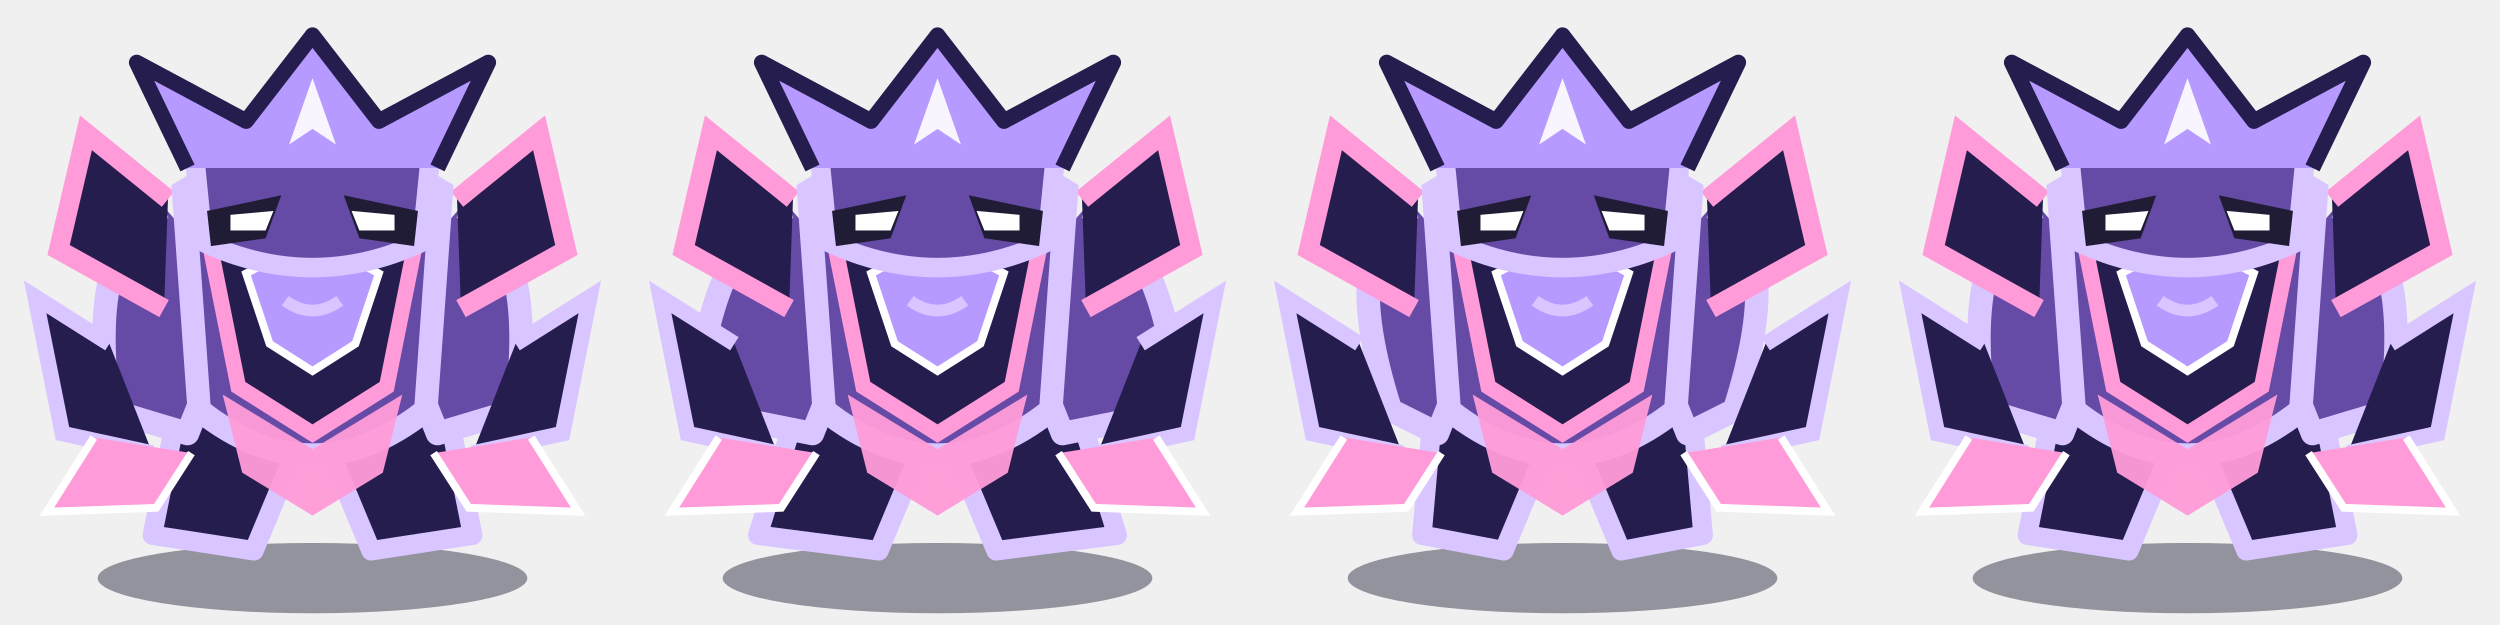
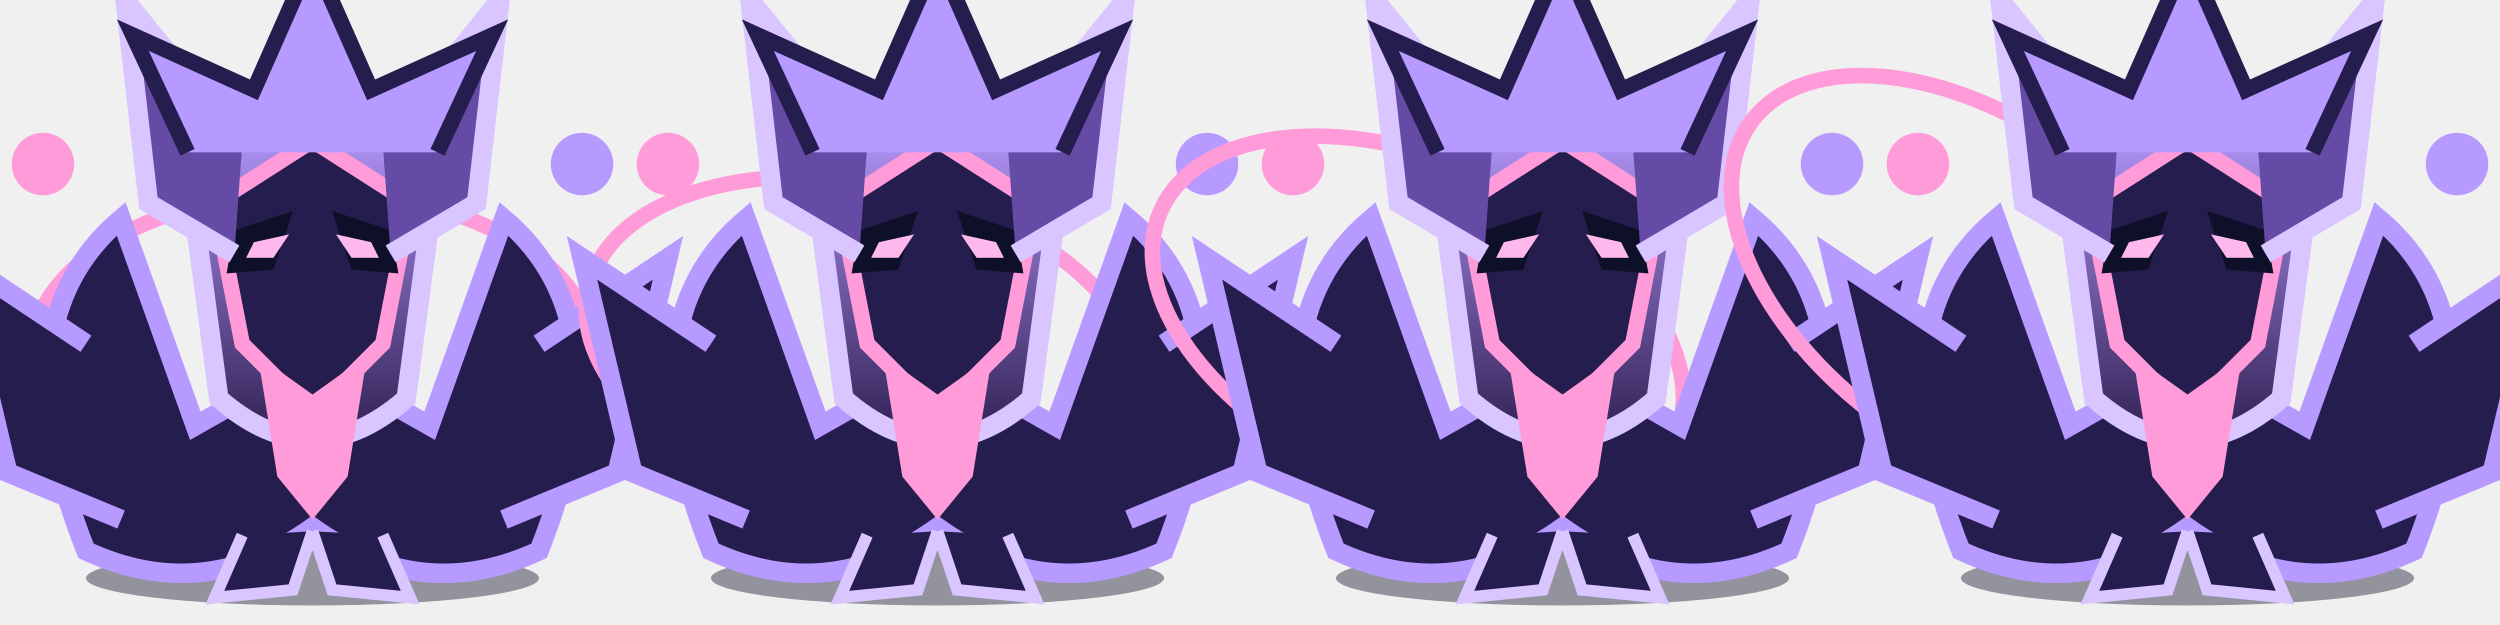
<svg xmlns="http://www.w3.org/2000/svg" width="640" height="160" viewBox="0 0 640 160">
-   <g transform="translate(0,0)">
-     <ellipse cx="80" cy="148" rx="55" ry="9" fill="#101329" opacity=".42" />
-     <path d="M48 92 L39 137 L65 141 L80 105 L95 141 L121 137 L112 92Z" fill="#241d4d" stroke="#d9c5ff" stroke-width="5" stroke-linejoin="round" />
-     <path d="M42 53 Q22 61 28 105 L48 111 L62 76 M118 53 Q138 61 132 105 L112 111 L98 76" fill="#654ba6" stroke="#d9c5ff" stroke-width="6" stroke-linejoin="round" />
-     <path d="M43 51 L22 34 L15 64 L42 79 M117 51 L138 34 L145 64 L118 79" fill="#241d4d" stroke="#ff9bd8" stroke-width="5" />
-     <path d="M47 49 Q80 29 113 49 L109 105 Q80 128 51 105Z" fill="#654ba6" stroke="#d9c5ff" stroke-width="6" />
-     <path d="M54 64 L80 48 L106 64 L99 99 L80 111 L61 99Z" fill="#241d4d" stroke="#ff9bd8" stroke-width="4" />
-     <path d="M63 70 L80 61 L97 70 L91 88 L80 95 L69 88Z" fill="#b79aff" stroke="#fff" stroke-width="2" />
-     <path d="M50 42 Q80 14 110 42 L108 62 Q80 75 52 62Z" fill="#654ba6" stroke="#d9c5ff" stroke-width="5" />
-     <path d="M48 43 L35 16 L63 31 L80 9 L97 31 L125 16 L112 43" fill="#b79aff" stroke="#241d4d" stroke-width="4" stroke-linejoin="round" />
-     <path d="M53 54 L72 50 L68 61 L54 63 M107 54 L88 50 L92 61 L106 63" fill="#201c35" />
-     <path d="M59 55 L70 54 L68 59 L59 59 M101 55 L90 54 L92 59 L101 59" fill="#fff" />
-     <path d="M73 77 Q80 82 87 77" fill="none" stroke="#d9c5ff" stroke-width="3" />
-     <path d="M57 101 L80 115 L103 101 L98 121 L80 132 L62 121Z" fill="#ff9bd8" opacity=".95" />
-     <path d="M28 88 L9 76 L16 111 L39 116 M132 88 L151 76 L144 111 L121 116" fill="#241d4d" stroke="#d9c5ff" stroke-width="4" />
-     <path d="M24 112 L12 131 L40 130 L49 116 M136 112 L148 131 L120 130 L111 116" fill="#ff9bd8" stroke="#fff" stroke-width="2" />
-     <path d="M80 20 L86 37 L80 33 L74 37Z" fill="#fff" opacity=".9" />
+   <defs>
+     <linearGradient id="g" x2="0" y2="1">
+       <stop stop-color="#b79aff" />
+       <stop offset="1" stop-color="#302052" />
+     </linearGradient>
+   </defs>
+   <g transform="translate(0,0) translate(80,0)">
+     <ellipse cy="148" rx="58" ry="7" fill="#101329" opacity=".42" />
+     <ellipse cy="91" rx="72" ry="42" fill="none" stroke="#ff9bd8" stroke-width="4" transform="rotate(0)" />
+     <path d="M-49 56 Q-81 83 -58 141 Q-28 155 0 135 Q28 155 58 141 Q81 83 49 56 L30 109 L0 92 L-30 109Z" fill="#241d4d" stroke="#b79aff" stroke-width="5" />
+     <path d="M-32 42 Q0 17 32 42 L24 102 Q0 123 -24 102Z" fill="url(#g)" stroke="#d9c5ff" stroke-width="5" />
+     <path d="M-25 52 L0 36 L25 52 L18 88 L0 106 L-18 88Z" fill="#241d4d" stroke="#ff9bd8" stroke-width="4" />
+     <path d="M-20 59 L-5 54 L-10 69 L-22 70 M20 59 L5 54 L10 69 L22 70" fill="#0d1028" />
+     <path d="M-15 62 L-6 60 L-10 66 L-17 66 M15 62 L6 60 L10 66 L17 66" fill="#ffb8eb" />
+     <path d="M-18 37 L-48 0 L-42 52 L-20 65 M18 37 L48 0 L42 52 L20 65" fill="#654ba6" stroke="#d9c5ff" stroke-width="5" />
+     <path d="M-32 39 L-46 9 L-15 23 L0 -11 L15 23 L46 9 L32 39" fill="#b79aff" stroke="#241d4d" stroke-width="4" />
+     <path d="M-14 91 L0 101 L14 91 L9 122 L0 133 L-9 122Z" fill="#ff9bd8" />
+     <path d="M-58 88 L-91 66 L-78 121 L-49 133 M58 88 L91 66 L78 121 L49 133" fill="#241d4d" stroke="#b79aff" stroke-width="5" />
+     <path d="M-18 137 L-25 153 L-5 151 L0 136 M18 137 L25 153 L5 151 L0 136" fill="#241d4d" stroke="#d9c5ff" stroke-width="3" />
+     <circle cx="-69" cy="42" r="8" fill="#ff9bd8" />
+     <circle cx="69" cy="42" r="8" fill="#b79aff" />
  </g>
-   <g transform="translate(160,0)">
-     <ellipse cx="80" cy="148" rx="55" ry="9" fill="#101329" opacity=".42" />
-     <path d="M48 92 L34 137 L65 141 L80 105 L95 141 L126 137 L112 92Z" fill="#241d4d" stroke="#d9c5ff" stroke-width="5" stroke-linejoin="round" />
-     <path d="M42 53 Q22 61 18 105 L48 111 L62 76 M118 53 Q138 61 142 105 L112 111 L98 76" fill="#654ba6" stroke="#d9c5ff" stroke-width="6" stroke-linejoin="round" />
-     <path d="M43 51 L22 34 L15 64 L42 79 M117 51 L138 34 L145 64 L118 79" fill="#241d4d" stroke="#ff9bd8" stroke-width="5" />
-     <path d="M47 49 Q80 29 113 49 L109 105 Q80 128 51 105Z" fill="#654ba6" stroke="#d9c5ff" stroke-width="6" />
-     <path d="M54 64 L80 48 L106 64 L99 99 L80 111 L61 99Z" fill="#241d4d" stroke="#ff9bd8" stroke-width="4" />
-     <path d="M63 70 L80 61 L97 70 L91 88 L80 95 L69 88Z" fill="#b79aff" stroke="#fff" stroke-width="2" />
-     <path d="M50 42 Q80 14 110 42 L108 62 Q80 75 52 62Z" fill="#654ba6" stroke="#d9c5ff" stroke-width="5" />
-     <path d="M48 43 L35 16 L63 31 L80 9 L97 31 L125 16 L112 43" fill="#b79aff" stroke="#241d4d" stroke-width="4" stroke-linejoin="round" />
-     <path d="M53 54 L72 50 L68 61 L54 63 M107 54 L88 50 L92 61 L106 63" fill="#201c35" />
-     <path d="M59 55 L70 54 L68 59 L59 59 M101 55 L90 54 L92 59 L101 59" fill="#fff" />
-     <path d="M73 77 Q80 82 87 77" fill="none" stroke="#d9c5ff" stroke-width="3" />
-     <path d="M57 101 L80 115 L103 101 L98 121 L80 132 L62 121Z" fill="#ff9bd8" opacity=".95" />
-     <path d="M28 88 L9 76 L16 111 L39 116 M132 88 L151 76 L144 111 L121 116" fill="#241d4d" stroke="#d9c5ff" stroke-width="4" />
-     <path d="M24 112 L12 131 L40 130 L49 116 M136 112 L148 131 L120 130 L111 116" fill="#ff9bd8" stroke="#fff" stroke-width="2" />
-     <path d="M80 20 L86 37 L80 33 L74 37Z" fill="#fff" opacity=".9" />
+   <g transform="translate(160,0) translate(80,0)">
+     <ellipse cy="148" rx="58" ry="7" fill="#101329" opacity=".42" />
+     <ellipse cy="91" rx="72" ry="42" fill="none" stroke="#ff9bd8" stroke-width="4" transform="rotate(12)" />
+     <path d="M-49 56 Q-81 83 -58 141 Q-28 155 0 135 Q28 155 58 141 Q81 83 49 56 L30 109 L0 92 L-30 109Z" fill="#241d4d" stroke="#b79aff" stroke-width="5" />
+     <path d="M-32 42 Q0 17 32 42 L24 102 Q0 123 -24 102Z" fill="url(#g)" stroke="#d9c5ff" stroke-width="5" />
+     <path d="M-25 52 L0 36 L25 52 L18 88 L0 106 L-18 88Z" fill="#241d4d" stroke="#ff9bd8" stroke-width="4" />
+     <path d="M-20 59 L-5 54 L-10 69 L-22 70 M20 59 L5 54 L10 69 L22 70" fill="#0d1028" />
+     <path d="M-15 62 L-6 60 L-10 66 L-17 66 M15 62 L6 60 L10 66 L17 66" fill="#ffb8eb" />
+     <path d="M-18 37 L-48 0 L-42 52 L-20 65 M18 37 L48 0 L42 52 L20 65" fill="#654ba6" stroke="#d9c5ff" stroke-width="5" />
+     <path d="M-32 39 L-46 9 L-15 23 L0 -11 L15 23 L46 9 L32 39" fill="#b79aff" stroke="#241d4d" stroke-width="4" />
+     <path d="M-14 91 L0 101 L14 91 L9 122 L0 133 L-9 122Z" fill="#ff9bd8" />
+     <path d="M-58 88 L-91 66 L-78 121 L-49 133 M58 88 L91 66 L78 121 L49 133" fill="#241d4d" stroke="#b79aff" stroke-width="5" />
+     <path d="M-18 137 L-25 153 L-5 151 L0 136 M18 137 L25 153 L5 151 L0 136" fill="#241d4d" stroke="#d9c5ff" stroke-width="3" />
+     <circle cx="-69" cy="42" r="8" fill="#ff9bd8" />
+     <circle cx="69" cy="42" r="8" fill="#b79aff" />
  </g>
-   <g transform="translate(320,0)">
-     <ellipse cx="80" cy="148" rx="55" ry="9" fill="#101329" opacity=".42" />
-     <path d="M48 92 L44 137 L65 141 L80 105 L95 141 L116 137 L112 92Z" fill="#241d4d" stroke="#d9c5ff" stroke-width="5" stroke-linejoin="round" />
-     <path d="M42 53 Q22 61 36 105 L48 111 L62 76 M118 53 Q138 61 124 105 L112 111 L98 76" fill="#654ba6" stroke="#d9c5ff" stroke-width="6" stroke-linejoin="round" />
-     <path d="M43 51 L22 34 L15 64 L42 79 M117 51 L138 34 L145 64 L118 79" fill="#241d4d" stroke="#ff9bd8" stroke-width="5" />
-     <path d="M47 49 Q80 29 113 49 L109 105 Q80 128 51 105Z" fill="#654ba6" stroke="#d9c5ff" stroke-width="6" />
-     <path d="M54 64 L80 48 L106 64 L99 99 L80 111 L61 99Z" fill="#241d4d" stroke="#ff9bd8" stroke-width="4" />
-     <path d="M63 70 L80 61 L97 70 L91 88 L80 95 L69 88Z" fill="#b79aff" stroke="#fff" stroke-width="2" />
-     <path d="M50 42 Q80 14 110 42 L108 62 Q80 75 52 62Z" fill="#654ba6" stroke="#d9c5ff" stroke-width="5" />
-     <path d="M48 43 L35 16 L63 31 L80 9 L97 31 L125 16 L112 43" fill="#b79aff" stroke="#241d4d" stroke-width="4" stroke-linejoin="round" />
-     <path d="M53 54 L72 50 L68 61 L54 63 M107 54 L88 50 L92 61 L106 63" fill="#201c35" />
-     <path d="M59 55 L70 54 L68 59 L59 59 M101 55 L90 54 L92 59 L101 59" fill="#fff" />
-     <path d="M73 77 Q80 82 87 77" fill="none" stroke="#d9c5ff" stroke-width="3" />
-     <path d="M57 101 L80 115 L103 101 L98 121 L80 132 L62 121Z" fill="#ff9bd8" opacity=".95" />
-     <path d="M28 88 L9 76 L16 111 L39 116 M132 88 L151 76 L144 111 L121 116" fill="#241d4d" stroke="#d9c5ff" stroke-width="4" />
-     <path d="M24 112 L12 131 L40 130 L49 116 M136 112 L148 131 L120 130 L111 116" fill="#ff9bd8" stroke="#fff" stroke-width="2" />
-     <path d="M80 20 L86 37 L80 33 L74 37Z" fill="#fff" opacity=".9" />
+   <g transform="translate(320,0) translate(80,0)">
+     <ellipse cy="148" rx="58" ry="7" fill="#101329" opacity=".42" />
+     <ellipse cy="91" rx="72" ry="42" fill="none" stroke="#ff9bd8" stroke-width="4" transform="rotate(24)" />
+     <path d="M-49 56 Q-81 83 -58 141 Q-28 155 0 135 Q28 155 58 141 Q81 83 49 56 L30 109 L0 92 L-30 109Z" fill="#241d4d" stroke="#b79aff" stroke-width="5" />
+     <path d="M-32 42 Q0 17 32 42 L24 102 Q0 123 -24 102Z" fill="url(#g)" stroke="#d9c5ff" stroke-width="5" />
+     <path d="M-25 52 L0 36 L25 52 L18 88 L0 106 L-18 88Z" fill="#241d4d" stroke="#ff9bd8" stroke-width="4" />
+     <path d="M-20 59 L-5 54 L-10 69 L-22 70 M20 59 L5 54 L10 69 L22 70" fill="#0d1028" />
+     <path d="M-15 62 L-6 60 L-10 66 L-17 66 M15 62 L6 60 L10 66 L17 66" fill="#ffb8eb" />
+     <path d="M-18 37 L-48 0 L-42 52 L-20 65 M18 37 L48 0 L42 52 L20 65" fill="#654ba6" stroke="#d9c5ff" stroke-width="5" />
+     <path d="M-32 39 L-46 9 L-15 23 L0 -11 L15 23 L46 9 L32 39" fill="#b79aff" stroke="#241d4d" stroke-width="4" />
+     <path d="M-14 91 L0 101 L14 91 L9 122 L0 133 L-9 122Z" fill="#ff9bd8" />
+     <path d="M-58 88 L-91 66 L-78 121 L-49 133 M58 88 L91 66 L78 121 L49 133" fill="#241d4d" stroke="#b79aff" stroke-width="5" />
+     <path d="M-18 137 L-25 153 L-5 151 L0 136 M18 137 L25 153 L5 151 L0 136" fill="#241d4d" stroke="#d9c5ff" stroke-width="3" />
+     <circle cx="-69" cy="42" r="8" fill="#ff9bd8" />
+     <circle cx="69" cy="42" r="8" fill="#b79aff" />
  </g>
-   <g transform="translate(480,0)">
-     <ellipse cx="80" cy="148" rx="55" ry="9" fill="#101329" opacity=".42" />
-     <path d="M48 92 L39 137 L65 141 L80 105 L95 141 L121 137 L112 92Z" fill="#241d4d" stroke="#d9c5ff" stroke-width="5" stroke-linejoin="round" />
-     <path d="M42 53 Q22 61 28 105 L48 111 L62 76 M118 53 Q138 61 132 105 L112 111 L98 76" fill="#654ba6" stroke="#d9c5ff" stroke-width="6" stroke-linejoin="round" />
-     <path d="M43 51 L22 34 L15 64 L42 79 M117 51 L138 34 L145 64 L118 79" fill="#241d4d" stroke="#ff9bd8" stroke-width="5" />
-     <path d="M47 49 Q80 29 113 49 L109 105 Q80 128 51 105Z" fill="#654ba6" stroke="#d9c5ff" stroke-width="6" />
-     <path d="M54 64 L80 48 L106 64 L99 99 L80 111 L61 99Z" fill="#241d4d" stroke="#ff9bd8" stroke-width="4" />
-     <path d="M63 70 L80 61 L97 70 L91 88 L80 95 L69 88Z" fill="#b79aff" stroke="#fff" stroke-width="2" />
-     <path d="M50 42 Q80 14 110 42 L108 62 Q80 75 52 62Z" fill="#654ba6" stroke="#d9c5ff" stroke-width="5" />
-     <path d="M48 43 L35 16 L63 31 L80 9 L97 31 L125 16 L112 43" fill="#b79aff" stroke="#241d4d" stroke-width="4" stroke-linejoin="round" />
-     <path d="M53 54 L72 50 L68 61 L54 63 M107 54 L88 50 L92 61 L106 63" fill="#201c35" />
-     <path d="M59 55 L70 54 L68 59 L59 59 M101 55 L90 54 L92 59 L101 59" fill="#fff" />
-     <path d="M73 77 Q80 82 87 77" fill="none" stroke="#d9c5ff" stroke-width="3" />
-     <path d="M57 101 L80 115 L103 101 L98 121 L80 132 L62 121Z" fill="#ff9bd8" opacity=".95" />
-     <path d="M28 88 L9 76 L16 111 L39 116 M132 88 L151 76 L144 111 L121 116" fill="#241d4d" stroke="#d9c5ff" stroke-width="4" />
-     <path d="M24 112 L12 131 L40 130 L49 116 M136 112 L148 131 L120 130 L111 116" fill="#ff9bd8" stroke="#fff" stroke-width="2" />
-     <path d="M80 20 L86 37 L80 33 L74 37Z" fill="#fff" opacity=".9" />
+   <g transform="translate(480,0) translate(80,0)">
+     <ellipse cy="148" rx="58" ry="7" fill="#101329" opacity=".42" />
+     <ellipse cy="91" rx="72" ry="42" fill="none" stroke="#ff9bd8" stroke-width="4" transform="rotate(36)" />
+     <path d="M-49 56 Q-81 83 -58 141 Q-28 155 0 135 Q28 155 58 141 Q81 83 49 56 L30 109 L0 92 L-30 109Z" fill="#241d4d" stroke="#b79aff" stroke-width="5" />
+     <path d="M-32 42 Q0 17 32 42 L24 102 Q0 123 -24 102Z" fill="url(#g)" stroke="#d9c5ff" stroke-width="5" />
+     <path d="M-25 52 L0 36 L25 52 L18 88 L0 106 L-18 88Z" fill="#241d4d" stroke="#ff9bd8" stroke-width="4" />
+     <path d="M-20 59 L-5 54 L-10 69 L-22 70 M20 59 L5 54 L10 69 L22 70" fill="#0d1028" />
+     <path d="M-15 62 L-6 60 L-10 66 L-17 66 M15 62 L6 60 L10 66 L17 66" fill="#ffb8eb" />
+     <path d="M-18 37 L-48 0 L-42 52 L-20 65 M18 37 L48 0 L42 52 L20 65" fill="#654ba6" stroke="#d9c5ff" stroke-width="5" />
+     <path d="M-32 39 L-46 9 L-15 23 L0 -11 L15 23 L46 9 L32 39" fill="#b79aff" stroke="#241d4d" stroke-width="4" />
+     <path d="M-14 91 L0 101 L14 91 L9 122 L0 133 L-9 122Z" fill="#ff9bd8" />
+     <path d="M-58 88 L-91 66 L-78 121 L-49 133 M58 88 L91 66 L78 121 L49 133" fill="#241d4d" stroke="#b79aff" stroke-width="5" />
+     <path d="M-18 137 L-25 153 L-5 151 L0 136 M18 137 L25 153 L5 151 L0 136" fill="#241d4d" stroke="#d9c5ff" stroke-width="3" />
+     <circle cx="-69" cy="42" r="8" fill="#ff9bd8" />
+     <circle cx="69" cy="42" r="8" fill="#b79aff" />
  </g>
</svg>
